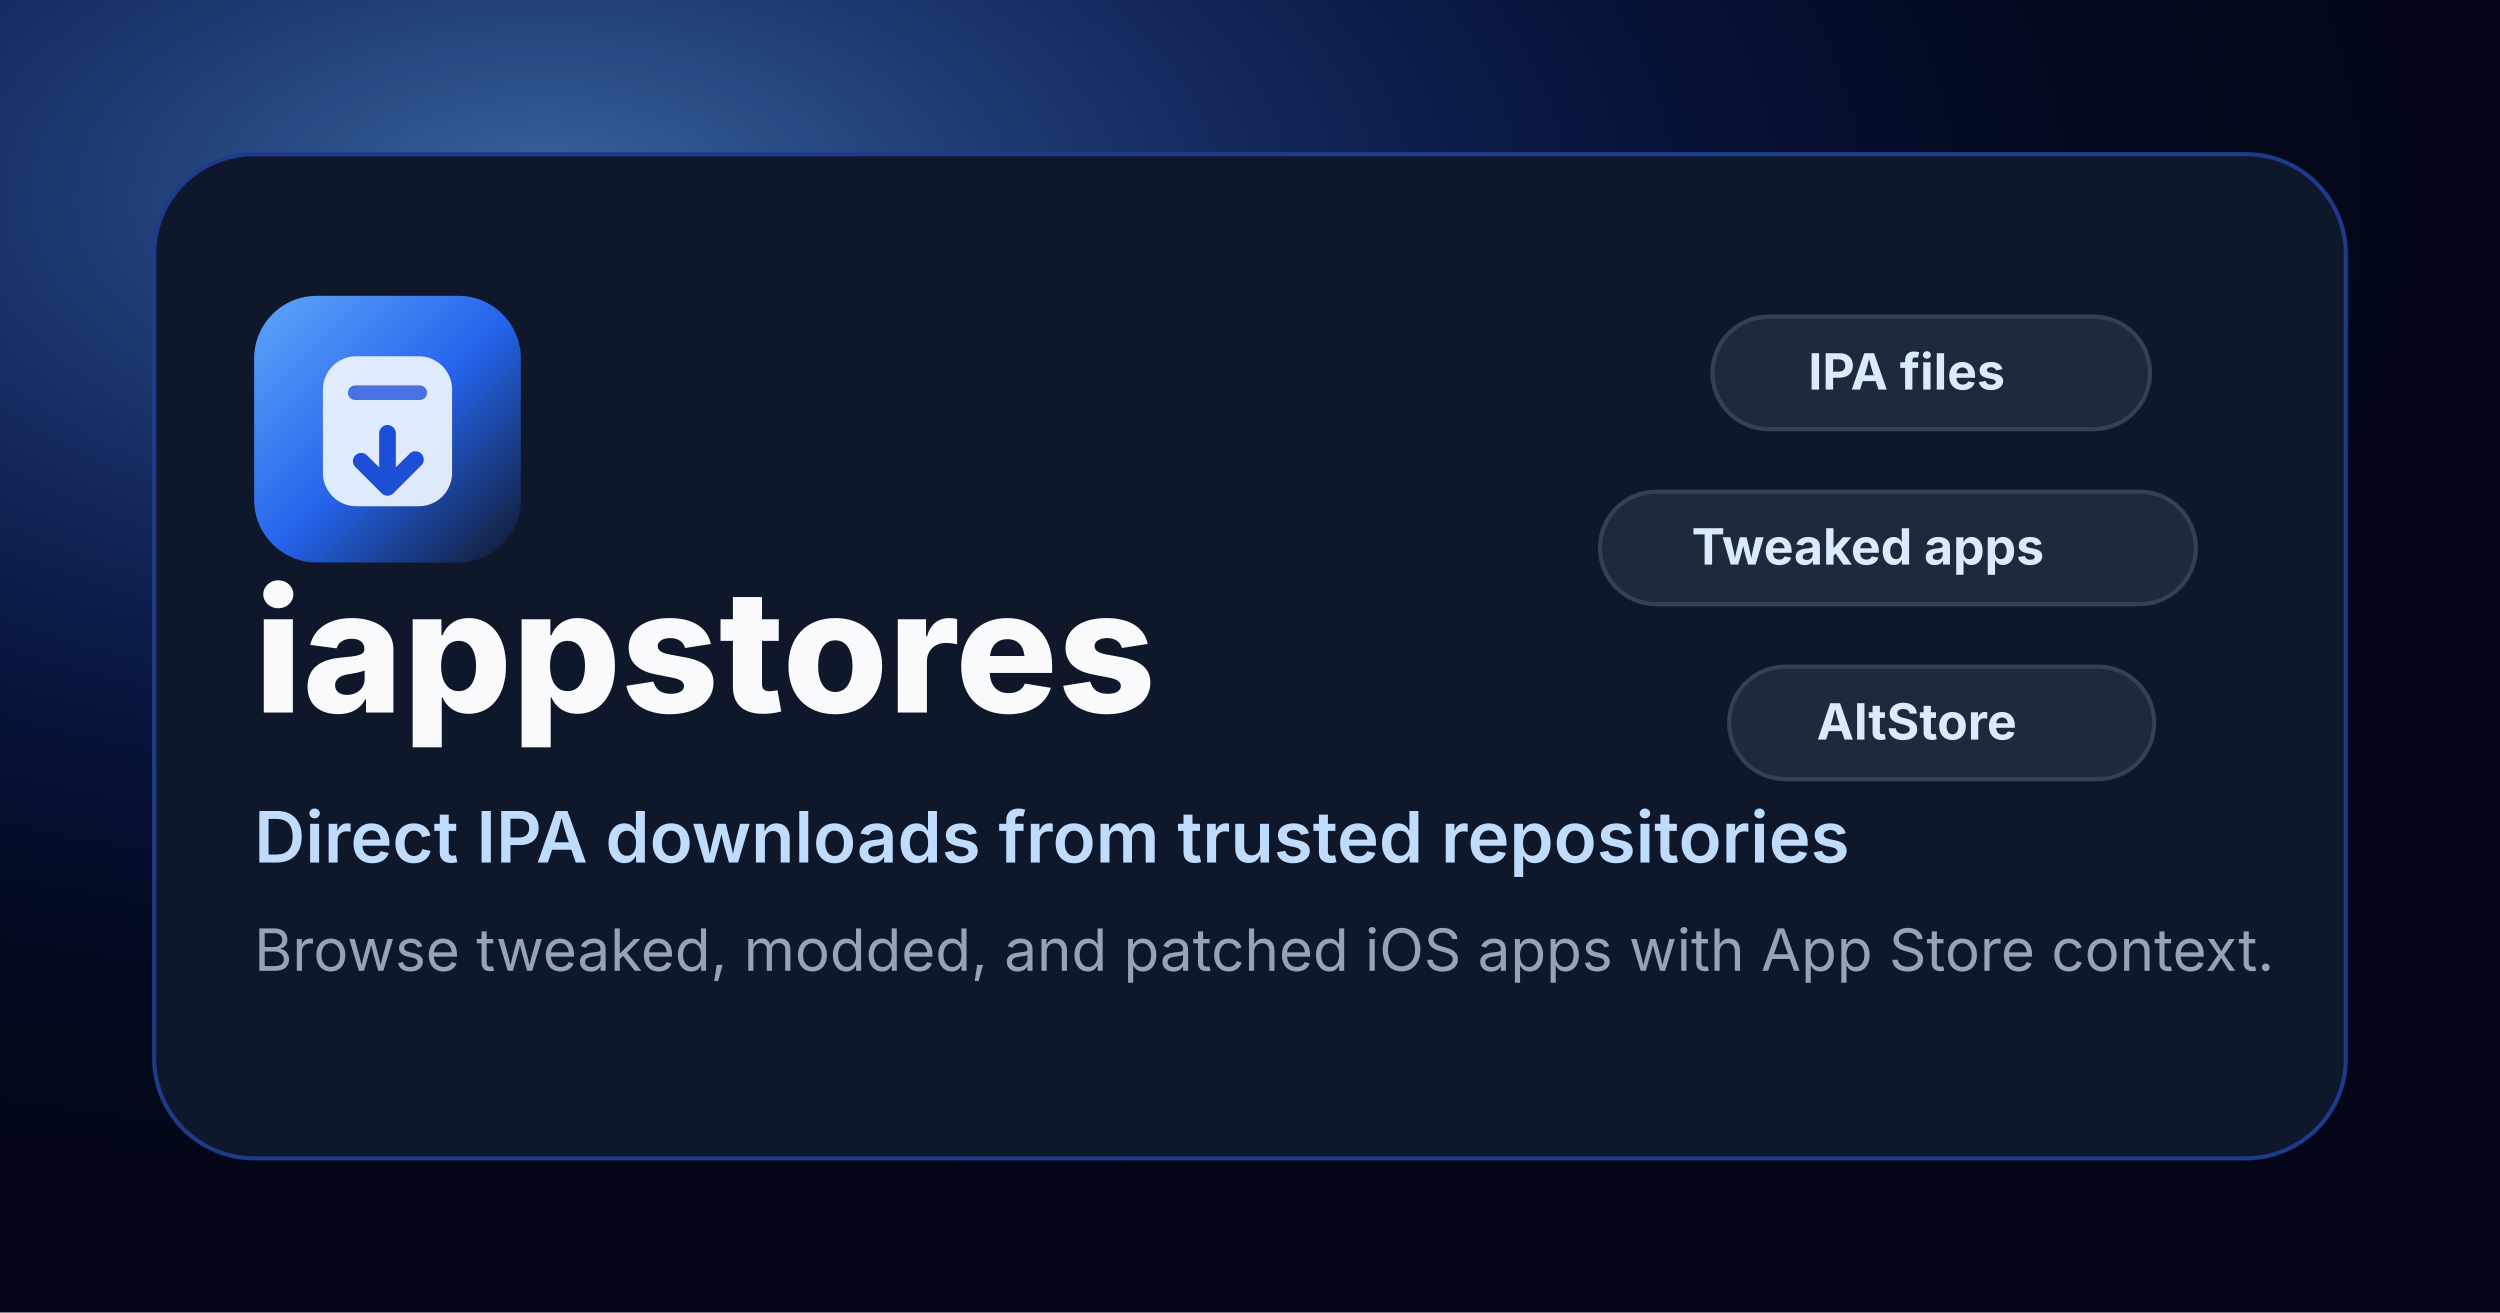
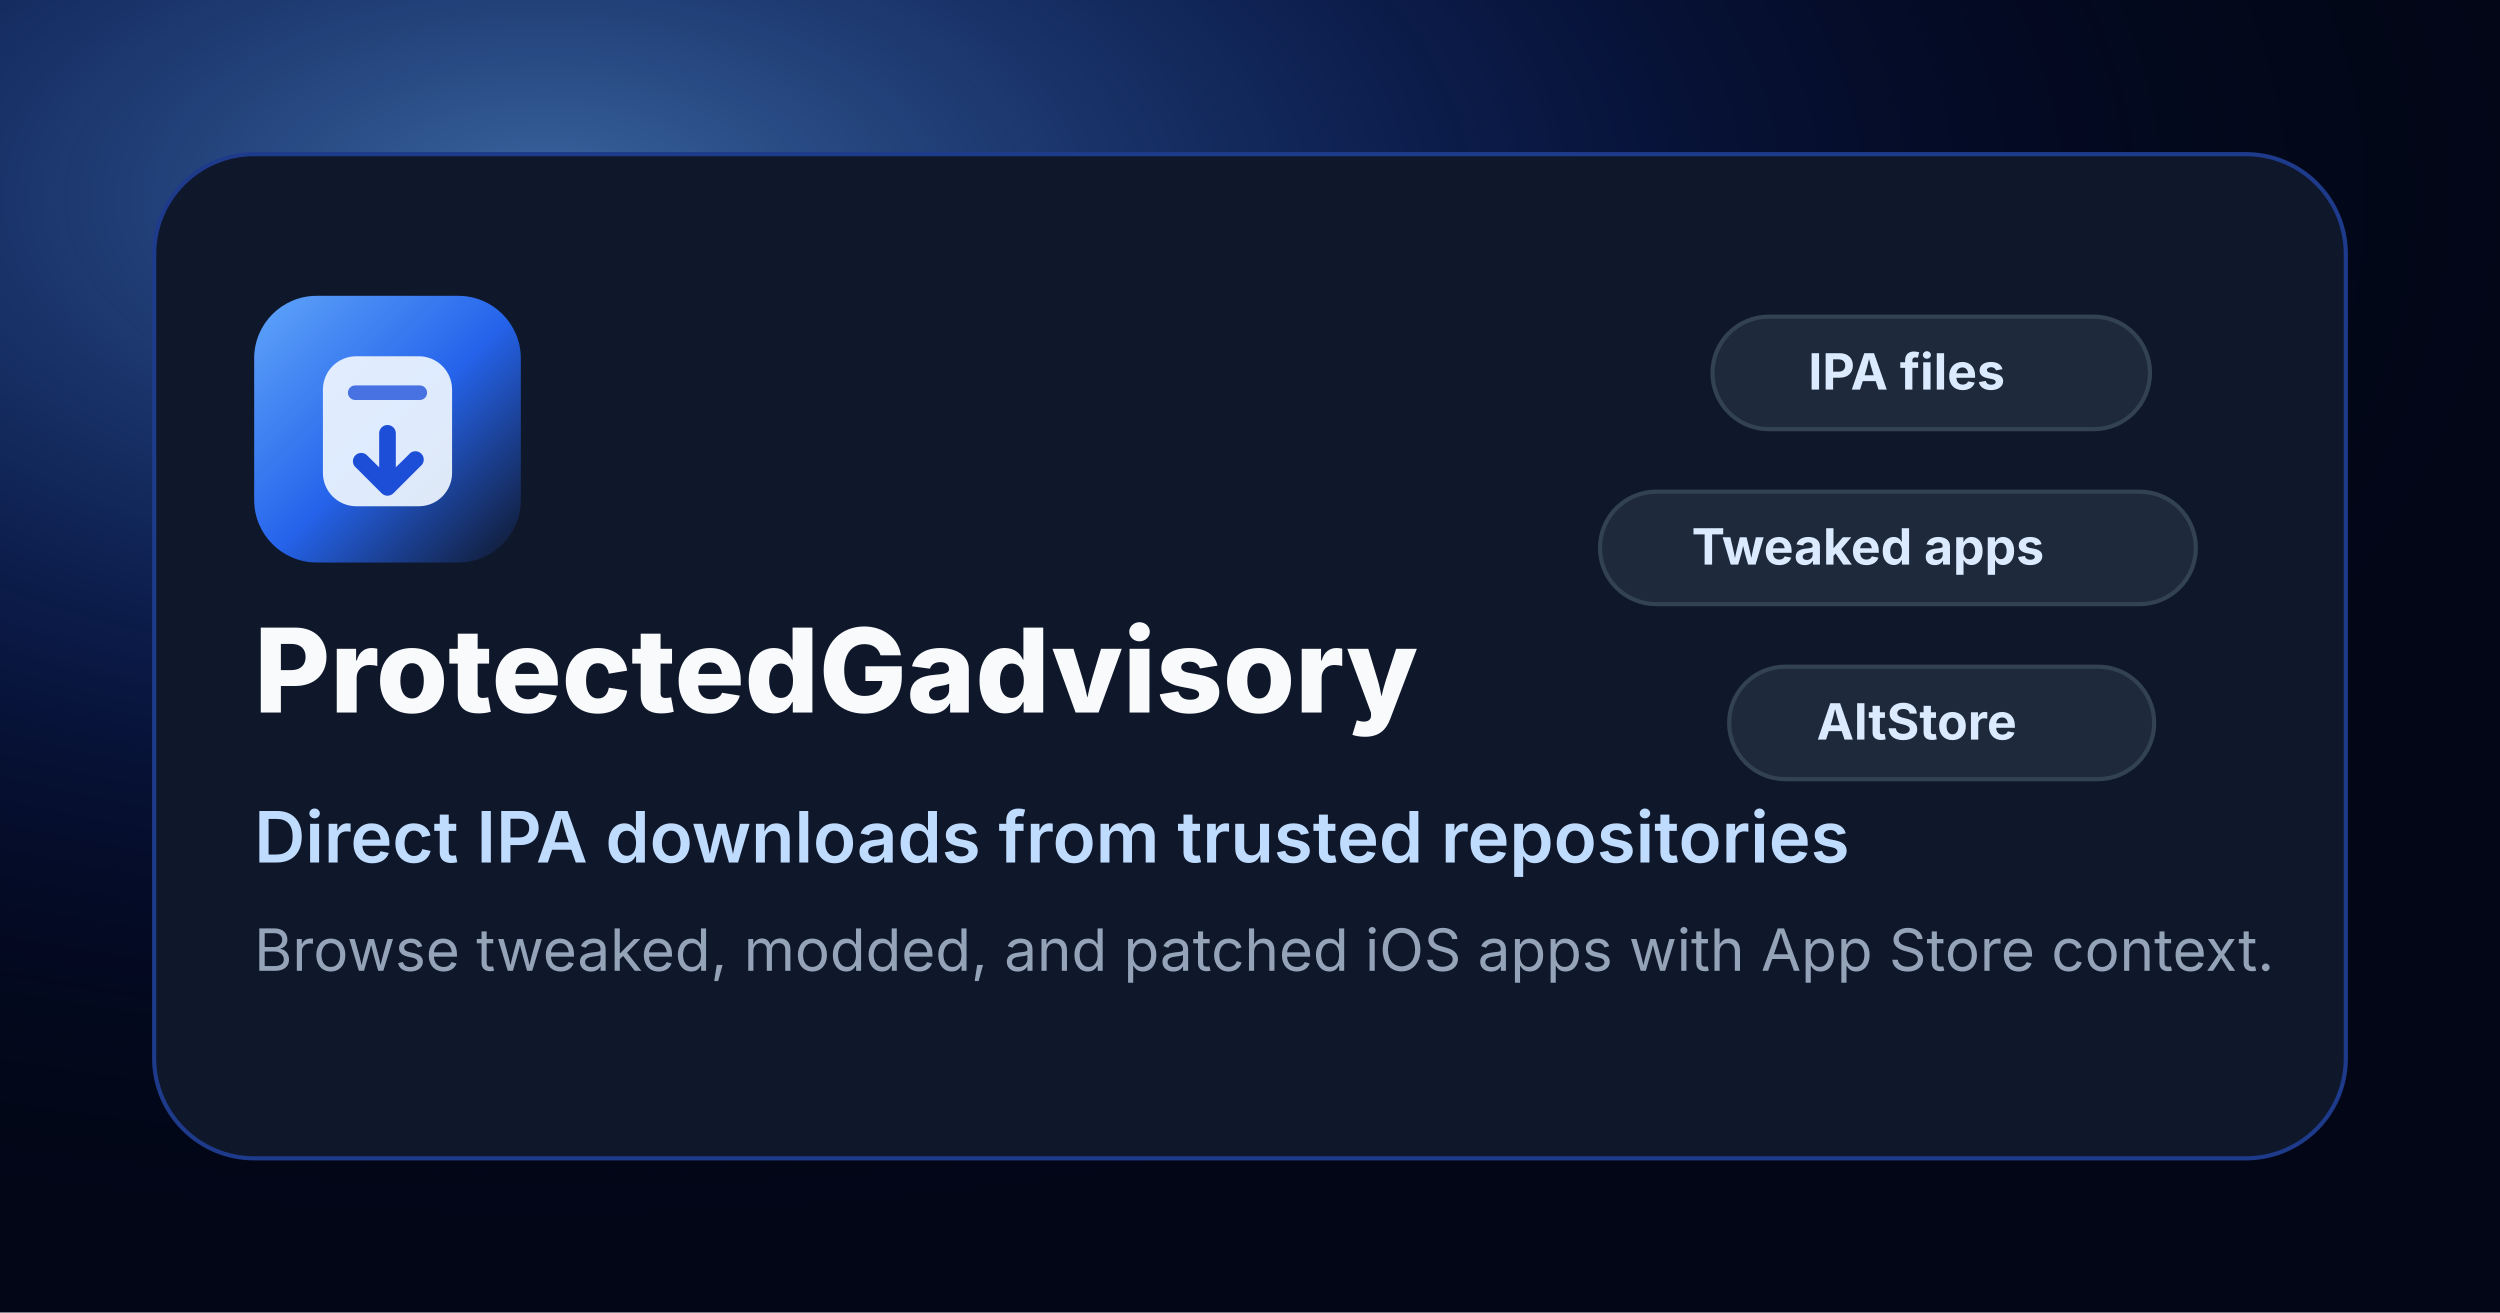
<svg xmlns="http://www.w3.org/2000/svg" viewBox="0 0 1200 630" role="img" aria-labelledby="title desc">
  <defs>
    <radialGradient id="glow" cx=".22" cy=".15" r=".8">
      <stop stop-color="#60A5FA" stop-opacity=".6" />
      <stop offset=".55" stop-color="#1D4ED8" stop-opacity=".18" />
      <stop offset="1" stop-color="#020617" stop-opacity="0" />
    </radialGradient>
    <linearGradient id="logoBg" x1="0" x2="1" y1="0" y2="1">
      <stop stop-color="#60A5FA" />
      <stop offset=".52" stop-color="#2563EB" />
      <stop offset="1" stop-color="#0F172A" />
    </linearGradient>
  </defs>
  <rect width="1200" height="630" fill="#020617" />
  <rect width="1200" height="630" fill="url(#glow)" />
  <rect x="74" y="74" width="1052" height="482" rx="48" fill="#0F172A" stroke="#1E3A8A" stroke-width="2" />
  <g transform="translate(122 142)">
    <rect width="128" height="128" rx="30" fill="url(#logoBg)" />
    <rect x="33" y="29" width="62" height="72" rx="16" fill="#EFF6FF" opacity=".92" />
    <rect x="45" y="43" width="38" height="7" rx="3.5" fill="#1D4ED8" opacity=".78" />
    <path fill="#1D4ED8" d="M68 66a4 4 0 0 0-8 0v16.3l-6.2-6.1a4 4 0 0 0-5.6 5.6l13 13a4 4 0 0 0 5.6 0l13-13a4 4 0 1 0-5.6-5.6L68 82.3V66Z" />
  </g>
-   <text x="122" y="342" fill="#F8FAFC" font-family="Inter, ui-sans-serif, system-ui, -apple-system, BlinkMacSystemFont, Segoe UI, sans-serif" font-size="82" font-weight="800">iappstores</text>
+   <text x="122" y="342" fill="#F8FAFC" font-family="Inter, ui-sans-serif, system-ui, -apple-system, BlinkMacSystemFont, Segoe UI, sans-serif" font-size="56" font-weight="800">ProtectedGadvisory</text>
  <text x="122" y="414" fill="#BFDBFE" font-family="Inter, ui-sans-serif, system-ui, -apple-system, BlinkMacSystemFont, Segoe UI, sans-serif" font-size="34" font-weight="600">Direct IPA downloads from trusted repositories</text>
  <text x="122" y="466" fill="#94A3B8" font-family="Inter, ui-sans-serif, system-ui, -apple-system, BlinkMacSystemFont, Segoe UI, sans-serif" font-size="28">Browse tweaked, modded, and patched iOS apps with App Store context.</text>
  <g fill="#1E293B" stroke="#334155" stroke-width="2">
    <rect x="822" y="152" width="210" height="54" rx="27" />
    <rect x="768" y="236" width="286" height="54" rx="27" />
    <rect x="830" y="320" width="204" height="54" rx="27" />
  </g>
  <g fill="#DBEAFE" font-family="Inter, ui-sans-serif, system-ui, sans-serif" font-size="24" font-weight="700">
    <text x="868" y="187">IPA files</text>
    <text x="812" y="271">Tweaked apps</text>
    <text x="872" y="355">AltStore</text>
  </g>
</svg>
